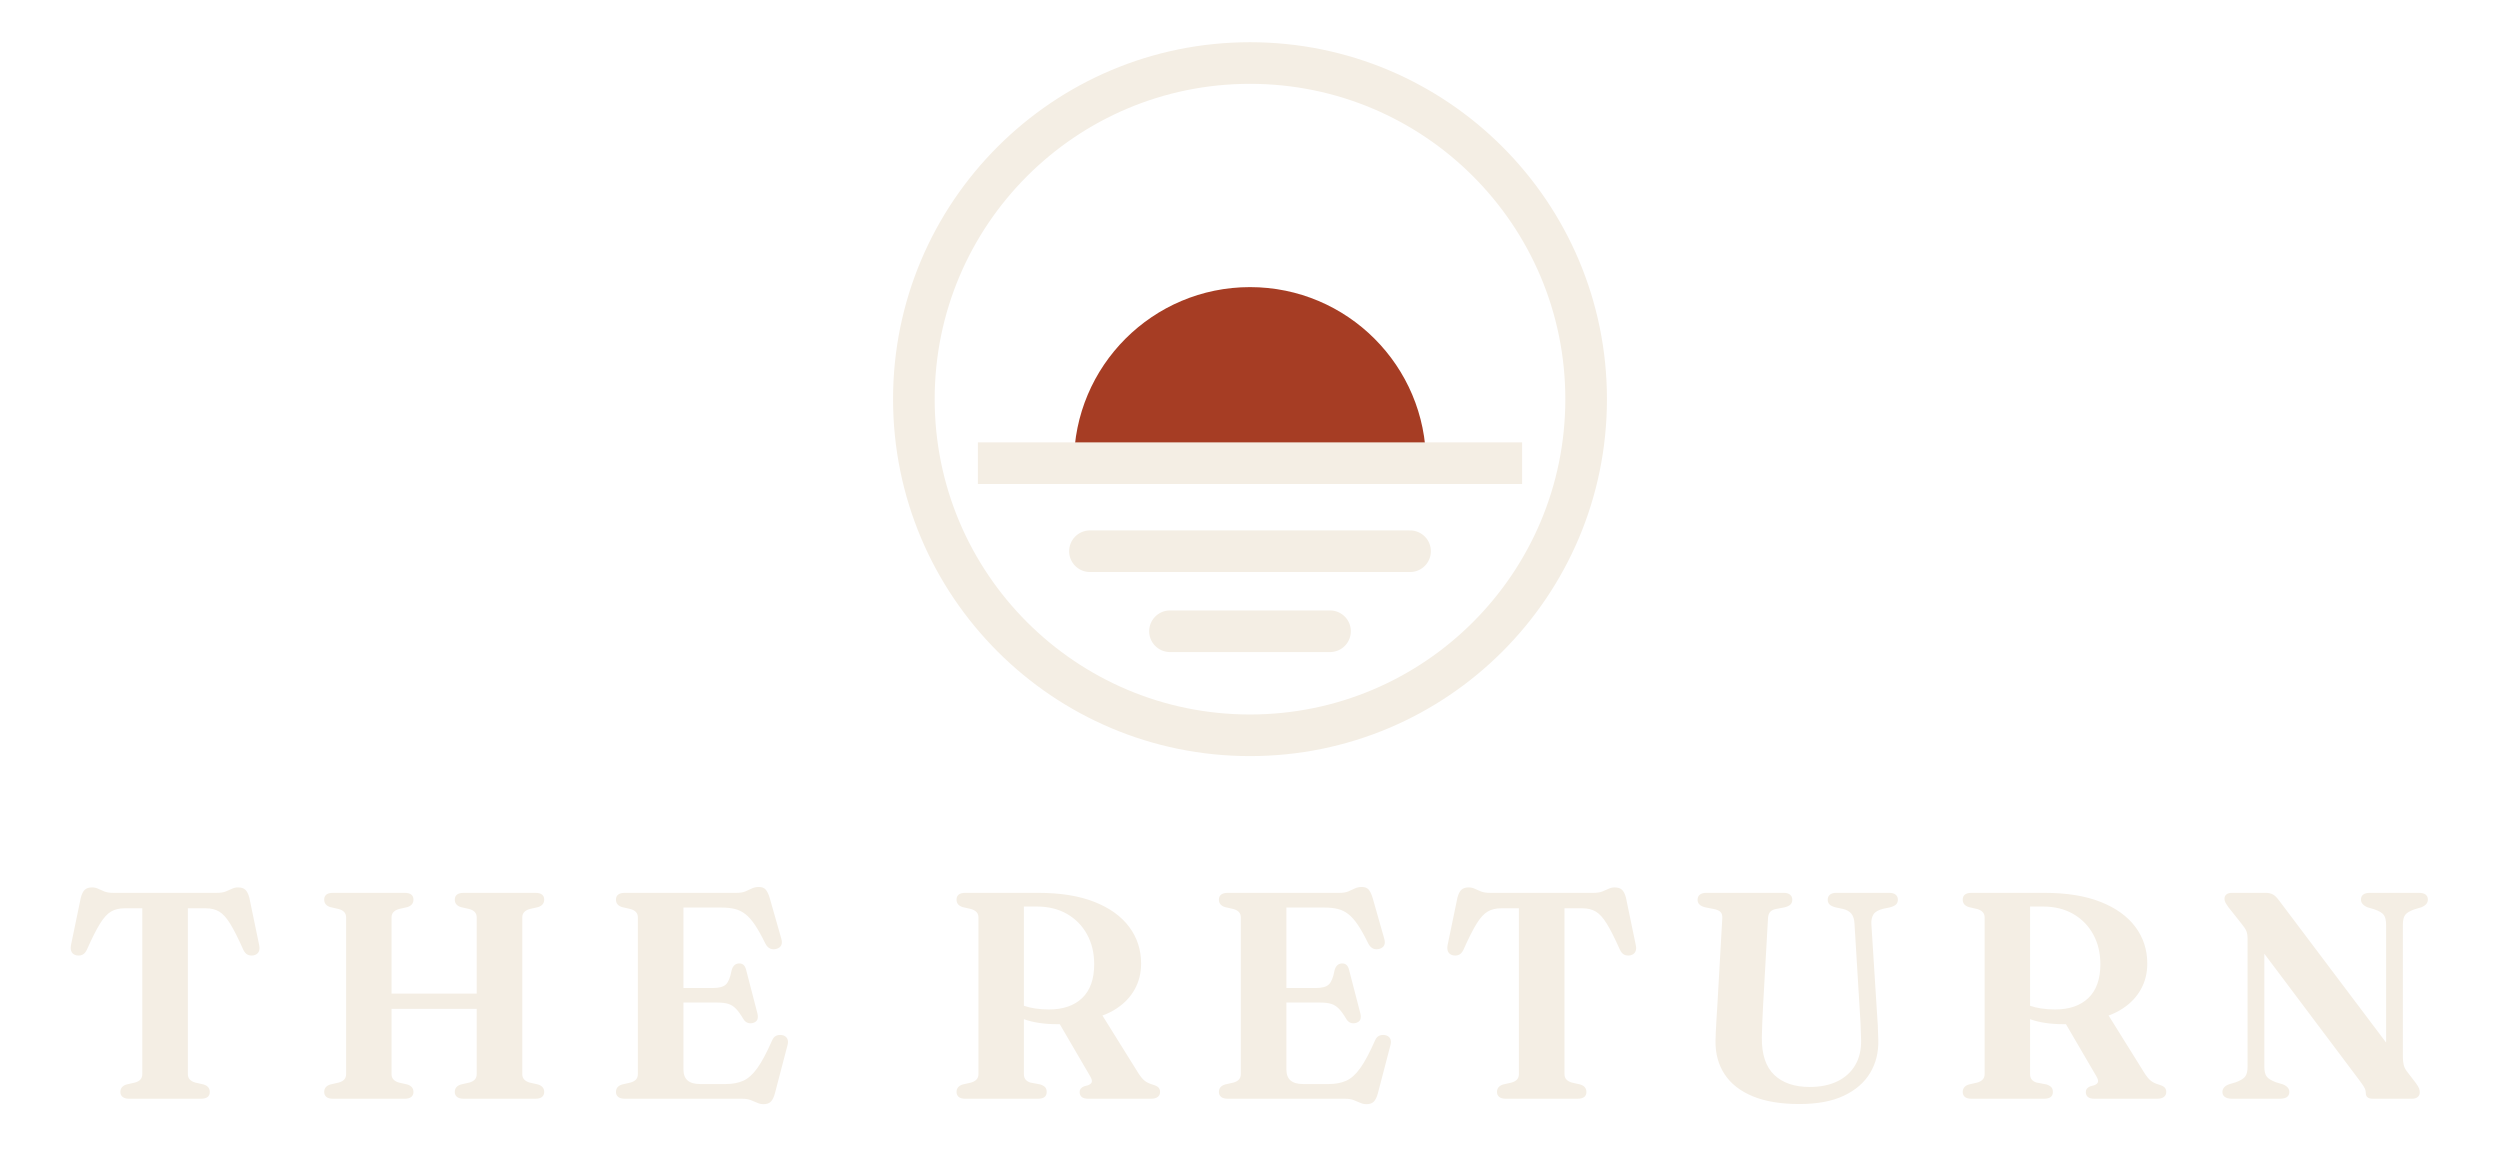
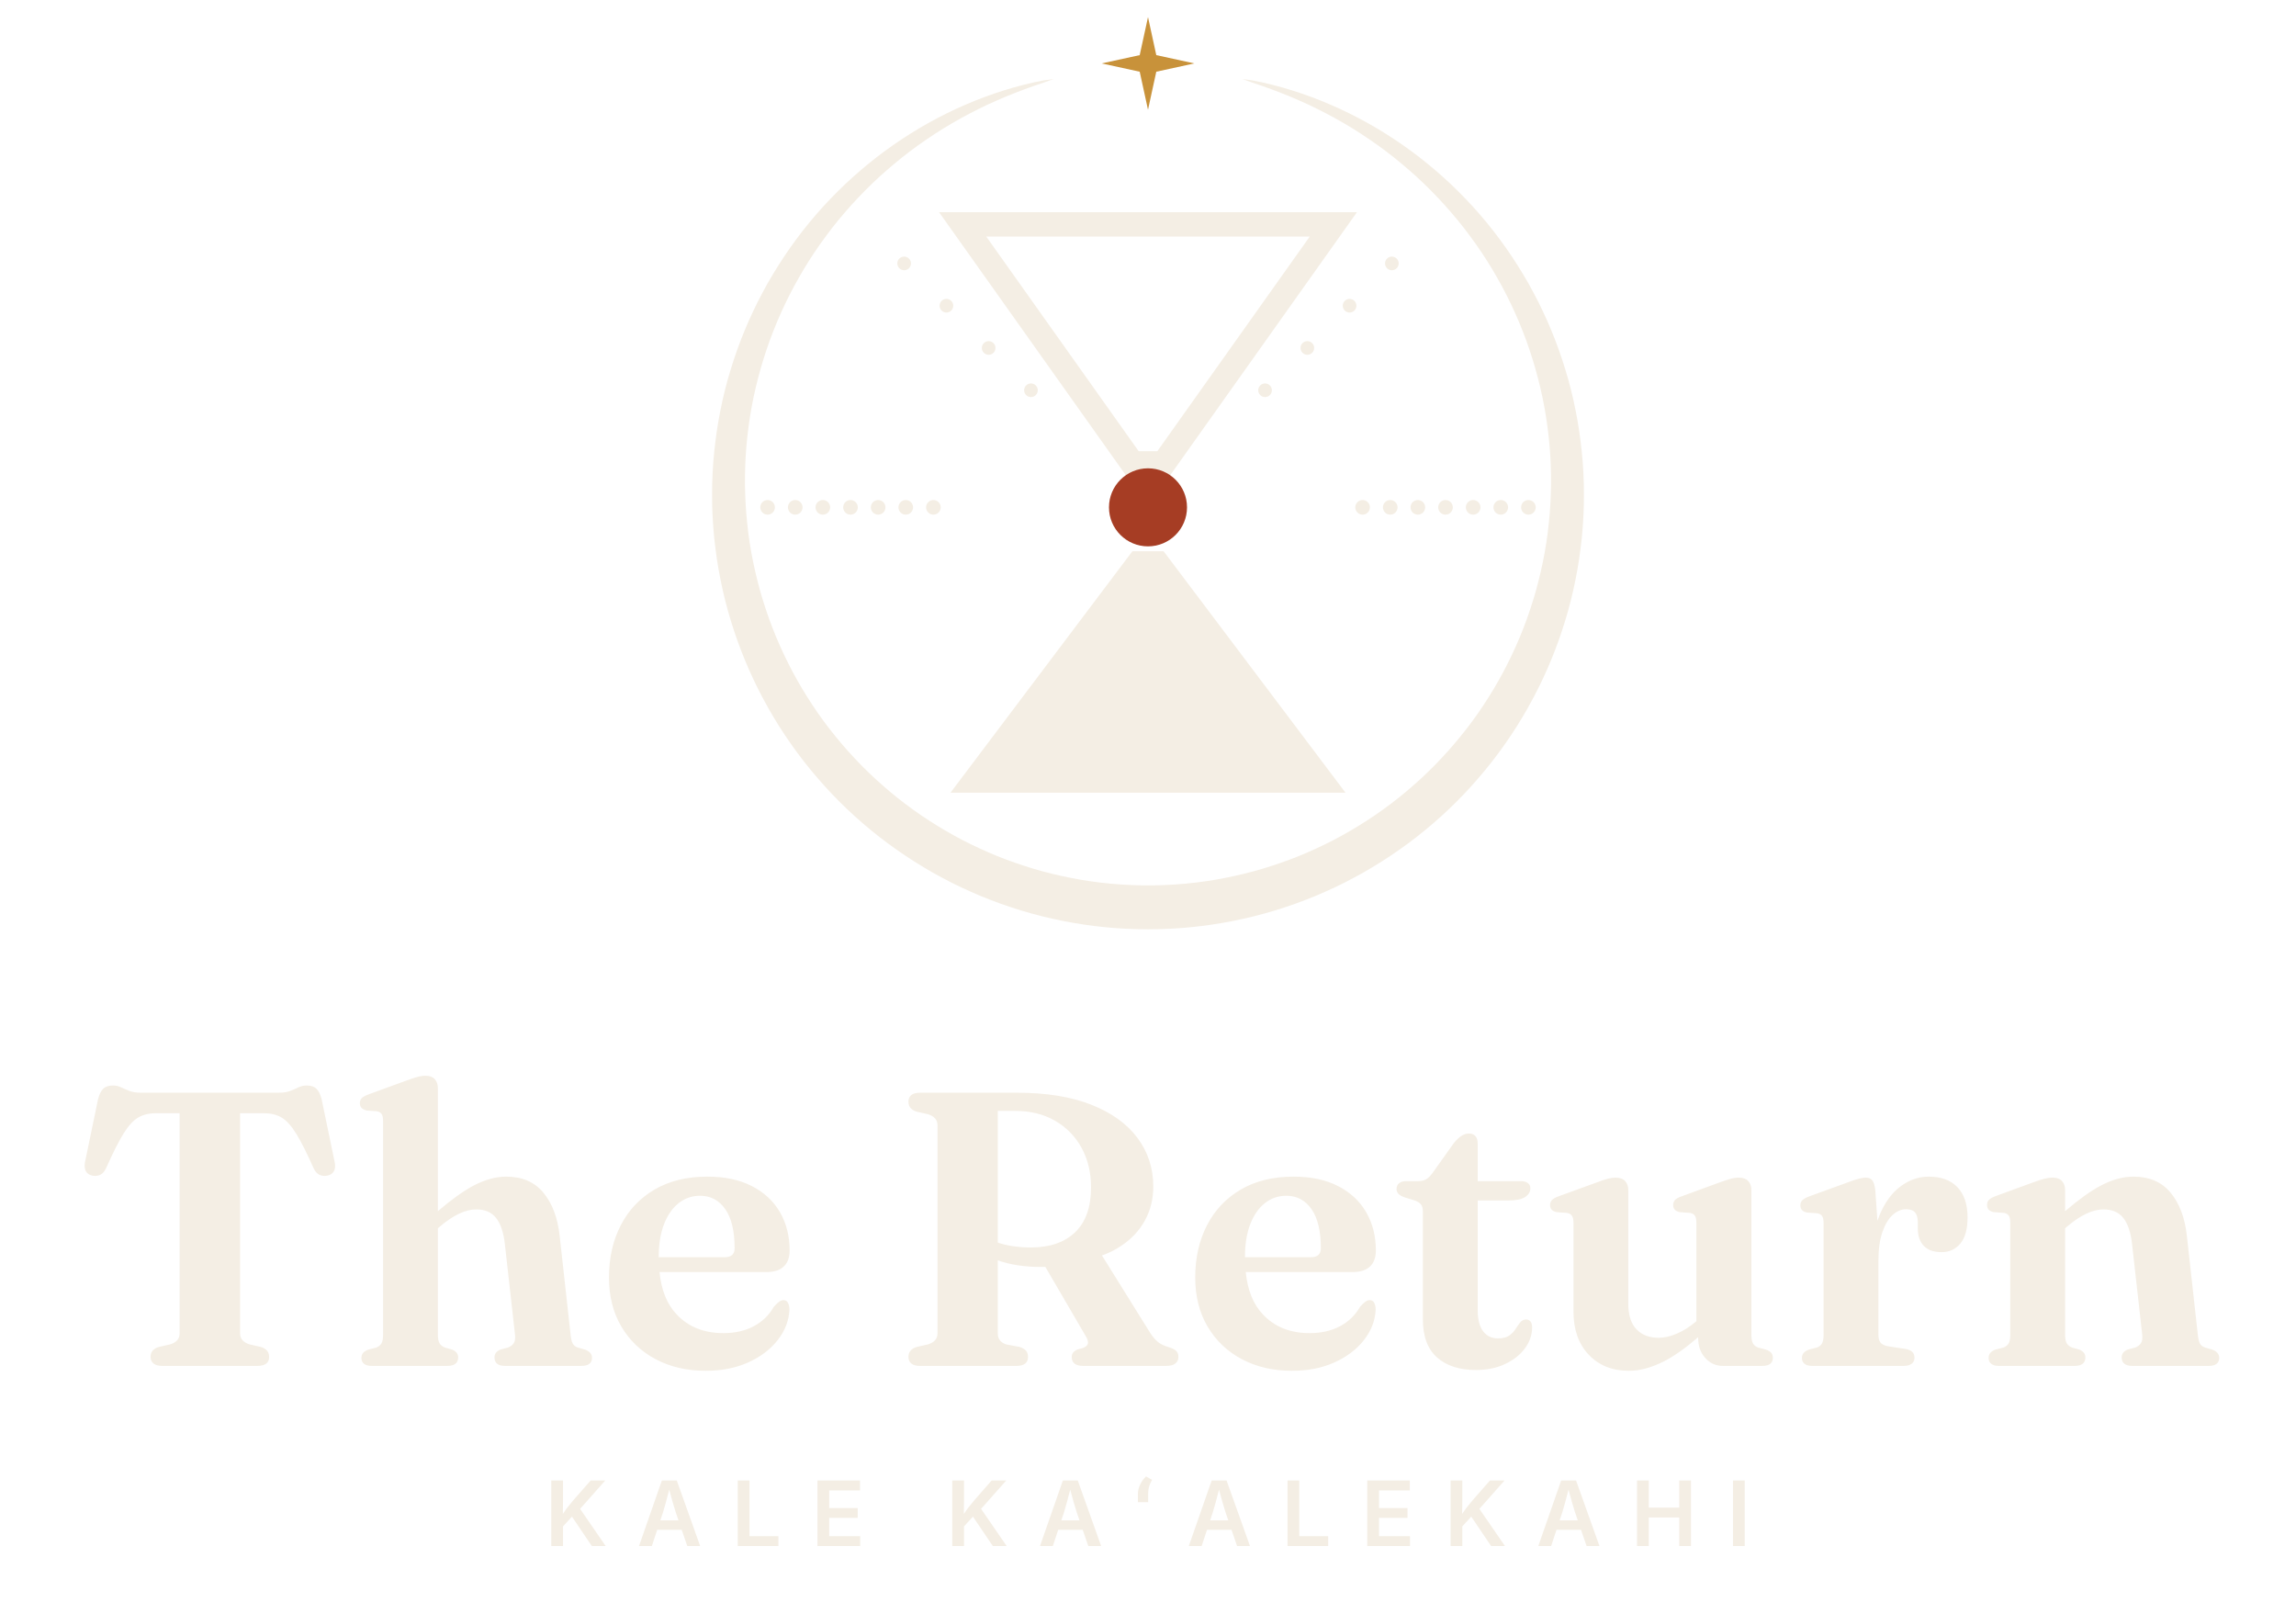
- <svg xmlns="http://www.w3.org/2000/svg" width="476" height="221" viewBox="0 0 476 221">
-   <circle cx="238.0" cy="76" r="64" fill="none" stroke="#F4EEE4" stroke-width="7.924" />
-   <path d="M204.476 88.19 A33.524 33.524 0 0 1 271.524 88.19 Z" fill="#A63D24" />
-   <line x1="186.19" y1="88.19" x2="289.81" y2="88.19" stroke="#F4EEE4" stroke-width="7.924" />
-   <line x1="207.524" y1="104.952" x2="268.476" y2="104.952" stroke="#F4EEE4" stroke-width="7.924" stroke-linecap="round" />
-   <line x1="222.762" y1="120.19" x2="253.238" y2="120.19" stroke="#F4EEE4" stroke-width="7.924" stroke-linecap="round" />
-   <path transform="translate(11.886,209.2)" d="M9.688 -39.2H29.4Q30.436 -39.2 31.108 -39.466Q31.78 -39.732 32.298 -39.984Q32.816 -40.236 33.432 -40.236Q34.356 -40.236 34.832 -39.788Q35.308 -39.34 35.588 -38.276L37.464 -29.232Q37.632 -28.448 37.352 -27.944Q37.072 -27.44 36.4 -27.3Q35.756 -27.188 35.266 -27.426Q34.776 -27.664 34.44 -28.364Q32.984 -31.64 31.934 -33.334Q30.884 -35.028 29.834 -35.644Q28.784 -36.26 27.3 -36.26H23.884V-4.676Q23.884 -4.06 24.248 -3.668Q24.612 -3.276 25.284 -3.08L26.88 -2.716Q28.056 -2.352 28.056 -1.288Q28.056 0.0 26.348 0.0H12.712Q11.872 0.0 11.452 -0.35Q11.032 -0.7 11.032 -1.288Q11.032 -2.352 12.208 -2.716L13.804 -3.08Q14.504 -3.276 14.854 -3.668Q15.204 -4.06 15.204 -4.676V-36.26H11.788Q10.332 -36.26 9.268 -35.644Q8.204 -35.028 7.154 -33.334Q6.104 -31.64 4.648 -28.364Q4.312 -27.664 3.822 -27.426Q3.332 -27.188 2.688 -27.3Q2.016 -27.44 1.75 -27.944Q1.484 -28.448 1.624 -29.232L3.5 -38.276Q3.78 -39.34 4.256 -39.788Q4.732 -40.236 5.656 -40.236Q6.272 -40.236 6.79 -39.984Q7.308 -39.732 7.98 -39.466Q8.652 -39.2 9.688 -39.2Z M62.664 -4.676Q62.664 -4.06 63.028 -3.668Q63.392 -3.276 64.064 -3.08L65.66 -2.716Q66.836 -2.352 66.836 -1.288Q66.836 -0.7 66.43 -0.35Q66.024 0.0 65.156 0.0H51.52Q50.652 0.0 50.246 -0.35Q49.84 -0.7 49.84 -1.288Q49.84 -2.352 51.016 -2.716L52.612 -3.08Q53.312 -3.276 53.662 -3.668Q54.012 -4.06 54.012 -4.676V-34.524Q54.012 -35.14 53.662 -35.532Q53.312 -35.924 52.612 -36.12L51.016 -36.484Q49.84 -36.848 49.84 -37.912Q49.84 -38.528 50.246 -38.864Q50.652 -39.2 51.52 -39.2H65.156Q66.024 -39.2 66.43 -38.864Q66.836 -38.528 66.836 -37.912Q66.836 -36.848 65.66 -36.484L64.064 -36.12Q63.392 -35.924 63.028 -35.532Q62.664 -35.14 62.664 -34.524V-20.02H78.876V-34.524Q78.876 -35.14 78.526 -35.532Q78.176 -35.924 77.476 -36.12L75.88 -36.484Q74.704 -36.848 74.704 -37.912Q74.704 -38.528 75.124 -38.864Q75.544 -39.2 76.412 -39.2H90.048Q90.916 -39.2 91.322 -38.864Q91.728 -38.528 91.728 -37.912Q91.728 -36.848 90.552 -36.484L88.956 -36.12Q88.284 -35.924 87.92 -35.532Q87.556 -35.14 87.556 -34.524V-4.676Q87.556 -4.06 87.92 -3.668Q88.284 -3.276 88.956 -3.08L90.552 -2.716Q91.728 -2.352 91.728 -1.288Q91.728 -0.7 91.322 -0.35Q90.916 0.0 90.048 0.0H76.412Q75.544 0.0 75.124 -0.35Q74.704 -0.7 74.704 -1.288Q74.704 -2.352 75.88 -2.716L77.476 -3.08Q78.176 -3.276 78.526 -3.668Q78.876 -4.06 78.876 -4.676V-17.108H62.664Z M105.392 -37.912Q105.392 -38.528 105.812 -38.864Q106.232 -39.2 107.1 -39.2H128.38Q129.388 -39.2 130.046 -39.48Q130.704 -39.76 131.278 -40.04Q131.852 -40.32 132.608 -40.32Q133.448 -40.32 133.882 -39.844Q134.316 -39.368 134.652 -38.276L136.892 -30.408Q137.088 -29.708 136.864 -29.232Q136.64 -28.756 136.024 -28.56Q135.324 -28.336 134.764 -28.588Q134.204 -28.84 133.84 -29.54Q132.776 -31.724 131.866 -33.082Q130.956 -34.44 130.032 -35.154Q129.108 -35.868 128.03 -36.134Q126.952 -36.4 125.524 -36.4H118.244V-21.084H123.872Q125.608 -21.084 126.322 -21.756Q127.036 -22.428 127.4 -24.388Q127.568 -25.06 127.918 -25.396Q128.268 -25.732 128.8 -25.76Q129.864 -25.816 130.172 -24.556L132.328 -16.24Q132.496 -15.512 132.314 -15.078Q132.132 -14.644 131.544 -14.448Q130.984 -14.28 130.494 -14.448Q130.004 -14.616 129.668 -15.148Q128.912 -16.436 128.254 -17.122Q127.596 -17.808 126.784 -18.06Q125.972 -18.312 124.712 -18.312H118.244V-5.572Q118.244 -4.172 119.028 -3.486Q119.812 -2.8 121.408 -2.8H126.336Q128.24 -2.8 129.64 -3.43Q131.04 -4.06 132.314 -5.838Q133.588 -7.616 135.128 -11.116Q135.408 -11.76 135.884 -11.984Q136.36 -12.208 136.976 -12.124Q137.676 -12.012 137.97 -11.508Q138.264 -11.004 138.068 -10.248L135.66 -1.036Q135.38 0.028 134.904 0.532Q134.428 1.036 133.504 1.036Q132.86 1.036 132.286 0.77Q131.712 0.504 131.04 0.252Q130.368 0.0 129.388 0.0H107.1Q106.232 0.0 105.812 -0.35Q105.392 -0.7 105.392 -1.288Q105.392 -2.352 106.568 -2.716L108.164 -3.08Q108.864 -3.276 109.214 -3.668Q109.564 -4.06 109.564 -4.676V-34.524Q109.564 -35.14 109.214 -35.532Q108.864 -35.924 108.164 -36.12L106.568 -36.484Q105.392 -36.848 105.392 -37.912Z  M205.38 -25.732Q205.38 -23.044 204.176 -20.86Q202.972 -18.676 200.76 -17.22Q199.528 -16.38 198.016 -15.848L204.96 -4.704Q205.492 -3.892 206.038 -3.444Q206.584 -2.996 207.508 -2.716Q208.376 -2.464 208.684 -2.142Q208.992 -1.82 208.992 -1.288Q208.992 -0.7 208.558 -0.35Q208.124 0.0 207.256 0.0H195.328Q193.676 0.0 193.676 -1.288Q193.676 -1.652 193.872 -1.904Q194.068 -2.156 194.488 -2.352L195.3 -2.576Q195.916 -2.828 196 -3.22Q196.084 -3.612 195.664 -4.312L189.896 -14.196Q189.588 -14.196 189.28 -14.196Q187.544 -14.196 185.962 -14.434Q184.38 -14.672 183.064 -15.148V-4.676Q183.064 -4.06 183.372 -3.668Q183.68 -3.276 184.296 -3.08L186.228 -2.716Q186.9 -2.464 187.152 -2.142Q187.404 -1.82 187.404 -1.288Q187.404 0.0 185.724 0.0H171.92Q171.052 0.0 170.646 -0.35Q170.24 -0.7 170.24 -1.288Q170.24 -2.352 171.416 -2.716L173.012 -3.08Q173.684 -3.276 174.048 -3.668Q174.412 -4.06 174.412 -4.676V-34.524Q174.412 -35.14 174.048 -35.532Q173.684 -35.924 173.012 -36.12L171.416 -36.484Q170.24 -36.848 170.24 -37.912Q170.24 -38.528 170.646 -38.864Q171.052 -39.2 171.92 -39.2H185.836Q192.136 -39.2 196.49 -37.478Q200.844 -35.756 203.112 -32.718Q205.38 -29.68 205.38 -25.732ZM183.064 -17.696Q184.044 -17.36 185.164 -17.192Q186.424 -16.996 187.824 -16.996Q191.884 -16.996 194.166 -19.18Q196.448 -21.364 196.448 -25.62Q196.448 -28.812 195.09 -31.29Q193.732 -33.768 191.282 -35.182Q188.832 -36.596 185.528 -36.596H183.064Z M220.192 -37.912Q220.192 -38.528 220.612 -38.864Q221.032 -39.2 221.9 -39.2H243.18Q244.188 -39.2 244.846 -39.48Q245.504 -39.76 246.078 -40.04Q246.652 -40.32 247.408 -40.32Q248.248 -40.32 248.682 -39.844Q249.116 -39.368 249.452 -38.276L251.692 -30.408Q251.888 -29.708 251.664 -29.232Q251.44 -28.756 250.824 -28.56Q250.124 -28.336 249.564 -28.588Q249.004 -28.84 248.64 -29.54Q247.576 -31.724 246.666 -33.082Q245.756 -34.44 244.832 -35.154Q243.908 -35.868 242.83 -36.134Q241.752 -36.4 240.324 -36.4H233.044V-21.084H238.672Q240.408 -21.084 241.122 -21.756Q241.836 -22.428 242.2 -24.388Q242.368 -25.06 242.718 -25.396Q243.068 -25.732 243.6 -25.76Q244.664 -25.816 244.972 -24.556L247.128 -16.24Q247.296 -15.512 247.114 -15.078Q246.932 -14.644 246.344 -14.448Q245.784 -14.28 245.294 -14.448Q244.804 -14.616 244.468 -15.148Q243.712 -16.436 243.054 -17.122Q242.396 -17.808 241.584 -18.06Q240.772 -18.312 239.512 -18.312H233.044V-5.572Q233.044 -4.172 233.828 -3.486Q234.612 -2.8 236.208 -2.8H241.136Q243.04 -2.8 244.44 -3.43Q245.84 -4.06 247.114 -5.838Q248.388 -7.616 249.928 -11.116Q250.208 -11.76 250.684 -11.984Q251.16 -12.208 251.776 -12.124Q252.476 -12.012 252.77 -11.508Q253.064 -11.004 252.868 -10.248L250.46 -1.036Q250.18 0.028 249.704 0.532Q249.228 1.036 248.304 1.036Q247.66 1.036 247.086 0.77Q246.512 0.504 245.84 0.252Q245.168 0.0 244.188 0.0H221.9Q221.032 0.0 220.612 -0.35Q220.192 -0.7 220.192 -1.288Q220.192 -2.352 221.368 -2.716L222.964 -3.08Q223.664 -3.276 224.014 -3.668Q224.364 -4.06 224.364 -4.676V-34.524Q224.364 -35.14 224.014 -35.532Q223.664 -35.924 222.964 -36.12L221.368 -36.484Q220.192 -36.848 220.192 -37.912Z M271.796 -39.2H291.508Q292.544 -39.2 293.216 -39.466Q293.888 -39.732 294.406 -39.984Q294.924 -40.236 295.54 -40.236Q296.464 -40.236 296.94 -39.788Q297.416 -39.34 297.696 -38.276L299.572 -29.232Q299.74 -28.448 299.46 -27.944Q299.18 -27.44 298.508 -27.3Q297.864 -27.188 297.374 -27.426Q296.884 -27.664 296.548 -28.364Q295.092 -31.64 294.042 -33.334Q292.992 -35.028 291.942 -35.644Q290.892 -36.26 289.408 -36.26H285.992V-4.676Q285.992 -4.06 286.356 -3.668Q286.72 -3.276 287.392 -3.08L288.988 -2.716Q290.164 -2.352 290.164 -1.288Q290.164 0.0 288.456 0.0H274.82Q273.98 0.0 273.56 -0.35Q273.14 -0.7 273.14 -1.288Q273.14 -2.352 274.316 -2.716L275.912 -3.08Q276.612 -3.276 276.962 -3.668Q277.312 -4.06 277.312 -4.676V-36.26H273.896Q272.44 -36.26 271.376 -35.644Q270.312 -35.028 269.262 -33.334Q268.212 -31.64 266.756 -28.364Q266.42 -27.664 265.93 -27.426Q265.44 -27.188 264.796 -27.3Q264.124 -27.44 263.858 -27.944Q263.592 -28.448 263.732 -29.232L265.608 -38.276Q265.888 -39.34 266.364 -39.788Q266.84 -40.236 267.764 -40.236Q268.38 -40.236 268.898 -39.984Q269.416 -39.732 270.088 -39.466Q270.76 -39.2 271.796 -39.2Z M342.216 -16.772 341.208 -33.348Q341.152 -34.552 340.62 -35.224Q340.088 -35.896 338.968 -36.148L337.652 -36.428Q336.784 -36.652 336.448 -37.002Q336.112 -37.352 336.112 -37.912Q336.112 -38.5 336.532 -38.85Q336.952 -39.2 337.736 -39.2H347.844Q348.628 -39.2 349.048 -38.85Q349.468 -38.5 349.468 -37.912Q349.468 -37.324 349.118 -36.988Q348.768 -36.652 347.928 -36.428L346.696 -36.176Q345.296 -35.84 344.82 -35.098Q344.344 -34.356 344.428 -33.152L345.464 -16.8Q345.576 -15.372 345.646 -14.0Q345.716 -12.628 345.744 -11.144Q345.828 -7.644 344.176 -4.9Q342.524 -2.156 339.178 -0.574Q335.832 1.008 330.708 1.008Q325.388 1.008 321.818 -0.476Q318.248 -1.96 316.47 -4.676Q314.692 -7.392 314.748 -11.06Q314.748 -11.732 314.804 -12.74Q314.86 -13.748 314.93 -15.078Q315 -16.408 315.112 -18.004L316.036 -34.356Q316.092 -35.168 315.686 -35.574Q315.28 -35.98 314.3 -36.148L312.872 -36.428Q311.332 -36.764 311.332 -37.884Q311.332 -38.5 311.752 -38.85Q312.172 -39.2 312.984 -39.2H327.74Q328.524 -39.2 328.944 -38.85Q329.364 -38.5 329.364 -37.884Q329.364 -37.324 329.014 -36.974Q328.664 -36.624 327.824 -36.428L326.368 -36.148Q325.556 -36.008 325.178 -35.602Q324.8 -35.196 324.744 -34.412L323.82 -18.032Q323.708 -16.1 323.652 -14.504Q323.596 -12.908 323.568 -11.676Q323.512 -6.832 325.934 -4.536Q328.356 -2.24 332.668 -2.24Q335.748 -2.24 337.96 -3.318Q340.172 -4.396 341.348 -6.398Q342.524 -8.4 342.468 -11.172Q342.412 -13.104 342.356 -14.392Q342.3 -15.68 342.216 -16.772Z M396.956 -25.732Q396.956 -23.044 395.752 -20.86Q394.548 -18.676 392.336 -17.22Q391.104 -16.38 389.592 -15.848L396.536 -4.704Q397.068 -3.892 397.614 -3.444Q398.16 -2.996 399.084 -2.716Q399.952 -2.464 400.26 -2.142Q400.568 -1.82 400.568 -1.288Q400.568 -0.7 400.134 -0.35Q399.7 0.0 398.832 0.0H386.904Q385.252 0.0 385.252 -1.288Q385.252 -1.652 385.448 -1.904Q385.644 -2.156 386.064 -2.352L386.876 -2.576Q387.492 -2.828 387.576 -3.22Q387.66 -3.612 387.24 -4.312L381.472 -14.196Q381.164 -14.196 380.856 -14.196Q379.12 -14.196 377.538 -14.434Q375.956 -14.672 374.64 -15.148V-4.676Q374.64 -4.06 374.948 -3.668Q375.256 -3.276 375.872 -3.08L377.804 -2.716Q378.476 -2.464 378.728 -2.142Q378.98 -1.82 378.98 -1.288Q378.98 0.0 377.3 0.0H363.496Q362.628 0.0 362.222 -0.35Q361.816 -0.7 361.816 -1.288Q361.816 -2.352 362.992 -2.716L364.588 -3.08Q365.26 -3.276 365.624 -3.668Q365.988 -4.06 365.988 -4.676V-34.524Q365.988 -35.14 365.624 -35.532Q365.26 -35.924 364.588 -36.12L362.992 -36.484Q361.816 -36.848 361.816 -37.912Q361.816 -38.528 362.222 -38.864Q362.628 -39.2 363.496 -39.2H377.412Q383.712 -39.2 388.066 -37.478Q392.42 -35.756 394.688 -32.718Q396.956 -29.68 396.956 -25.732ZM374.64 -17.696Q375.62 -17.36 376.74 -17.192Q378 -16.996 379.4 -16.996Q383.46 -16.996 385.742 -19.18Q388.024 -21.364 388.024 -25.62Q388.024 -28.812 386.666 -31.29Q385.308 -33.768 382.858 -35.182Q380.408 -36.596 377.104 -36.596H374.64Z M424.004 -1.288Q424.004 -0.7 423.598 -0.364Q423.192 -0.028 422.296 0.0H413Q412.132 -0.028 411.698 -0.364Q411.264 -0.7 411.264 -1.288Q411.264 -2.268 412.496 -2.744L413.812 -3.136Q415.1 -3.612 415.576 -4.2Q416.052 -4.788 416.052 -6.104V-30.464Q416.052 -31.36 415.828 -31.92Q415.604 -32.48 414.792 -33.46L412.44 -36.428Q411.992 -37.044 411.824 -37.38Q411.656 -37.716 411.656 -38.052Q411.656 -38.612 412.034 -38.906Q412.412 -39.2 413.056 -39.2H419.468Q420.308 -39.2 420.854 -38.906Q421.4 -38.612 421.988 -37.828L442.428 -10.696V-33.096Q442.428 -34.384 441.994 -34.986Q441.56 -35.588 440.188 -36.064L438.872 -36.456Q437.64 -36.988 437.64 -37.912Q437.64 -38.528 438.06 -38.864Q438.48 -39.2 439.348 -39.2H448.644Q449.54 -39.2 449.96 -38.864Q450.38 -38.528 450.38 -37.912Q450.38 -36.96 449.148 -36.456L447.832 -36.064Q446.544 -35.616 446.082 -35.028Q445.62 -34.44 445.62 -33.096V-8.008Q445.62 -7.112 445.774 -6.468Q445.928 -5.824 446.348 -5.264L448.084 -2.996Q448.588 -2.296 448.714 -1.946Q448.84 -1.596 448.84 -1.232Q448.84 -0.672 448.448 -0.336Q448.056 0.0 447.356 0.0H439.908Q438.564 0.0 438.564 -1.064Q438.564 -1.512 438.396 -1.918Q438.228 -2.324 437.416 -3.416L419.244 -27.608V-6.104Q419.244 -4.844 419.678 -4.242Q420.112 -3.64 421.456 -3.136L422.772 -2.744Q424.004 -2.24 424.004 -1.288Z" fill="#F4EEE4" />
+ <svg xmlns="http://www.w3.org/2000/svg" width="612" height="430" viewBox="0 0 612 430">
+   <g transform="translate(176.0,0) scale(1.3)">
+     <circle cx="22.00" cy="104.00" r="1.5" fill="#F4EEE4" />
+     <circle cx="27.67" cy="104.00" r="1.5" fill="#F4EEE4" />
+     <circle cx="33.33" cy="104.00" r="1.5" fill="#F4EEE4" />
+     <circle cx="39.00" cy="104.00" r="1.5" fill="#F4EEE4" />
+     <circle cx="44.67" cy="104.00" r="1.5" fill="#F4EEE4" />
+     <circle cx="50.33" cy="104.00" r="1.5" fill="#F4EEE4" />
+     <circle cx="56.00" cy="104.00" r="1.5" fill="#F4EEE4" />
+     <circle cx="144.00" cy="104.00" r="1.5" fill="#F4EEE4" />
+     <circle cx="149.67" cy="104.00" r="1.5" fill="#F4EEE4" />
+     <circle cx="155.33" cy="104.00" r="1.5" fill="#F4EEE4" />
+     <circle cx="161.00" cy="104.00" r="1.5" fill="#F4EEE4" />
+     <circle cx="166.67" cy="104.00" r="1.5" fill="#F4EEE4" />
+     <circle cx="172.33" cy="104.00" r="1.5" fill="#F4EEE4" />
+     <circle cx="178.00" cy="104.00" r="1.5" fill="#F4EEE4" />
+     <circle cx="50.00" cy="54.00" r="1.4" fill="#F4EEE4" />
+     <circle cx="58.67" cy="62.67" r="1.4" fill="#F4EEE4" />
+     <circle cx="67.33" cy="71.33" r="1.4" fill="#F4EEE4" />
+     <circle cx="76.00" cy="80.00" r="1.4" fill="#F4EEE4" />
+     <circle cx="150.00" cy="54.00" r="1.4" fill="#F4EEE4" />
+     <circle cx="141.33" cy="62.67" r="1.4" fill="#F4EEE4" />
+     <circle cx="132.67" cy="71.33" r="1.4" fill="#F4EEE4" />
+     <circle cx="124.00" cy="80.00" r="1.4" fill="#F4EEE4" />
+     <path d="M119.35,16.20 L121.43,16.49 L123.49,16.90 L125.53,17.39 L127.56,17.94 L129.58,18.54 L131.59,19.20 L133.57,19.91 L135.54,20.67 L137.49,21.49 L139.42,22.35 L141.33,23.27 L143.22,24.23 L145.08,25.24 L146.92,26.30 L148.73,27.41 L150.52,28.56 L152.28,29.76 L154.01,31.00 L155.71,32.28 L157.37,33.61 L159.01,34.98 L160.61,36.39 L162.18,37.84 L163.71,39.33 L165.21,40.86 L166.67,42.42 L168.09,44.02 L169.47,45.66 L170.81,47.33 L172.11,49.04 L173.37,50.78 L174.58,52.55 L175.75,54.35 L176.88,56.18 L177.97,58.03 L179.00,59.92 L180.00,61.83 L180.94,63.77 L181.84,65.72 L182.69,67.71 L183.49,69.71 L184.24,71.73 L184.94,73.77 L185.59,75.83 L186.20,77.91 L186.75,80.00 L187.25,82.10 L187.69,84.22 L188.09,86.35 L188.43,88.49 L188.72,90.64 L188.96,92.79 L189.15,94.95 L189.28,97.12 L189.36,99.29 L189.38,101.46 L189.36,103.63 L189.28,105.80 L189.14,107.97 L188.96,110.14 L188.71,112.30 L188.42,114.45 L188.07,116.60 L187.67,118.74 L187.22,120.87 L186.72,122.99 L186.16,125.10 L185.55,127.19 L184.89,129.27 L184.18,131.34 L183.42,133.38 L182.61,135.41 L181.75,137.41 L180.84,139.40 L179.88,141.36 L178.87,143.30 L177.82,145.22 L176.72,147.10 L175.57,148.97 L174.38,150.80 L173.14,152.60 L171.86,154.38 L170.53,156.12 L169.16,157.83 L167.75,159.50 L166.30,161.14 L164.81,162.75 L163.28,164.32 L161.71,165.85 L160.10,167.34 L158.46,168.79 L156.78,170.20 L155.07,171.57 L153.32,172.90 L151.54,174.18 L149.73,175.42 L147.89,176.62 L146.02,177.77 L144.13,178.88 L142.20,179.93 L140.26,180.95 L138.28,181.91 L136.28,182.82 L134.27,183.69 L132.23,184.50 L130.17,185.27 L128.09,185.98 L125.99,186.65 L123.88,187.26 L121.76,187.82 L119.62,188.32 L117.47,188.78 L115.31,189.18 L113.14,189.53 L110.96,189.83 L108.78,190.07 L106.59,190.26 L104.39,190.39 L102.20,190.47 L100.00,190.50 L97.80,190.47 L95.61,190.39 L93.41,190.26 L91.22,190.07 L89.04,189.83 L86.86,189.53 L84.69,189.18 L82.53,188.78 L80.38,188.32 L78.24,187.82 L76.12,187.26 L74.01,186.65 L71.91,185.98 L69.83,185.27 L67.77,184.50 L65.73,183.69 L63.72,182.82 L61.72,181.91 L59.74,180.95 L57.80,179.93 L55.87,178.88 L53.98,177.77 L52.11,176.62 L50.27,175.42 L48.46,174.18 L46.68,172.90 L44.93,171.57 L43.22,170.20 L41.54,168.79 L39.90,167.34 L38.29,165.85 L36.72,164.32 L35.19,162.75 L33.70,161.14 L32.25,159.50 L30.84,157.83 L29.47,156.12 L28.14,154.38 L26.86,152.60 L25.62,150.80 L24.43,148.97 L23.28,147.10 L22.18,145.22 L21.13,143.30 L20.12,141.36 L19.16,139.40 L18.25,137.41 L17.39,135.41 L16.58,133.38 L15.82,131.34 L15.11,129.27 L14.45,127.19 L13.84,125.10 L13.28,122.99 L12.78,120.87 L12.33,118.74 L11.93,116.60 L11.58,114.45 L11.29,112.30 L11.04,110.14 L10.86,107.97 L10.72,105.80 L10.64,103.63 L10.62,101.46 L10.64,99.29 L10.72,97.12 L10.85,94.95 L11.04,92.79 L11.28,90.64 L11.57,88.49 L11.91,86.35 L12.31,84.22 L12.75,82.10 L13.25,80.00 L13.80,77.91 L14.41,75.83 L15.06,73.77 L15.76,71.73 L16.51,69.71 L17.31,67.71 L18.16,65.72 L19.06,63.77 L20.00,61.83 L21.00,59.92 L22.03,58.03 L23.12,56.18 L24.25,54.35 L25.42,52.55 L26.63,50.78 L27.89,49.04 L29.19,47.33 L30.53,45.66 L31.91,44.02 L33.33,42.42 L34.79,40.86 L36.29,39.33 L37.82,37.84 L39.39,36.39 L40.99,34.98 L42.63,33.61 L44.29,32.28 L45.99,31.00 L47.72,29.76 L49.48,28.56 L51.27,27.41 L53.08,26.30 L54.92,25.24 L56.78,24.23 L58.67,23.27 L60.58,22.35 L62.51,21.49 L64.46,20.67 L66.43,19.91 L68.41,19.20 L70.42,18.54 L72.44,17.94 L74.47,17.39 L76.51,16.90 L78.57,16.49 L80.65,16.20 L80.65,16.20 L78.68,16.91 L76.70,17.58 L74.74,18.28 L72.80,19.02 L70.87,19.79 L68.97,20.61 L67.08,21.46 L65.22,22.36 L63.38,23.30 L61.56,24.28 L59.77,25.30 L58.00,26.36 L56.26,27.47 L54.55,28.61 L52.86,29.79 L51.21,31.01 L49.59,32.26 L48.00,33.56 L46.44,34.89 L44.91,36.25 L43.42,37.65 L41.96,39.09 L40.54,40.56 L39.15,42.06 L37.81,43.59 L36.49,45.15 L35.22,46.74 L33.99,48.37 L32.80,50.01 L31.64,51.69 L30.53,53.39 L29.46,55.12 L28.44,56.87 L27.45,58.65 L26.51,60.44 L25.61,62.26 L24.76,64.10 L23.95,65.96 L23.19,67.83 L22.47,69.72 L21.80,71.63 L21.18,73.55 L20.60,75.48 L20.07,77.43 L19.58,79.39 L19.14,81.36 L18.75,83.33 L18.41,85.32 L18.12,87.31 L17.87,89.31 L17.67,91.31 L17.52,93.32 L17.42,95.32 L17.37,97.33 L17.36,99.34 L17.41,101.35 L17.50,103.35 L17.64,105.35 L17.83,107.35 L18.06,109.34 L18.34,111.32 L18.67,113.29 L19.05,115.26 L19.48,117.21 L19.95,119.16 L20.46,121.09 L21.03,123.01 L21.64,124.91 L22.29,126.80 L22.99,128.67 L23.73,130.52 L24.52,132.35 L25.35,134.16 L26.23,135.96 L27.14,137.73 L28.10,139.47 L29.10,141.20 L30.14,142.89 L31.22,144.56 L32.34,146.21 L33.50,147.83 L34.70,149.42 L35.94,150.97 L37.21,152.50 L38.52,154.00 L39.86,155.46 L41.24,156.90 L42.65,158.29 L44.09,159.66 L45.57,160.98 L47.08,162.28 L48.61,163.53 L50.18,164.75 L51.78,165.93 L53.40,167.07 L55.05,168.17 L56.73,169.23 L58.43,170.25 L60.15,171.23 L61.90,172.17 L63.67,173.06 L65.46,173.91 L67.26,174.72 L69.09,175.49 L70.94,176.21 L72.80,176.88 L74.68,177.51 L76.57,178.10 L78.47,178.64 L80.39,179.13 L82.32,179.58 L84.26,179.98 L86.21,180.34 L88.16,180.65 L90.13,180.91 L92.09,181.12 L94.07,181.29 L96.04,181.40 L98.02,181.48 L100.00,181.50 L101.98,181.48 L103.96,181.40 L105.93,181.29 L107.91,181.12 L109.87,180.91 L111.84,180.65 L113.79,180.34 L115.74,179.98 L117.68,179.58 L119.61,179.13 L121.53,178.64 L123.43,178.10 L125.32,177.51 L127.20,176.88 L129.06,176.21 L130.91,175.49 L132.74,174.72 L134.54,173.91 L136.33,173.06 L138.10,172.17 L139.85,171.23 L141.57,170.25 L143.27,169.23 L144.95,168.17 L146.60,167.07 L148.22,165.93 L149.82,164.75 L151.39,163.53 L152.92,162.28 L154.43,160.98 L155.91,159.66 L157.35,158.29 L158.76,156.90 L160.14,155.46 L161.48,154.00 L162.79,152.50 L164.06,150.97 L165.30,149.42 L166.50,147.83 L167.66,146.21 L168.78,144.56 L169.86,142.89 L170.90,141.20 L171.90,139.47 L172.86,137.73 L173.77,135.96 L174.65,134.16 L175.48,132.35 L176.27,130.52 L177.01,128.67 L177.71,126.80 L178.36,124.91 L178.97,123.01 L179.54,121.09 L180.05,119.16 L180.52,117.21 L180.95,115.26 L181.33,113.29 L181.66,111.32 L181.94,109.34 L182.17,107.35 L182.36,105.35 L182.50,103.35 L182.59,101.35 L182.64,99.34 L182.63,97.33 L182.58,95.32 L182.48,93.32 L182.33,91.31 L182.13,89.31 L181.88,87.31 L181.59,85.32 L181.25,83.33 L180.86,81.36 L180.42,79.39 L179.93,77.43 L179.40,75.48 L178.82,73.55 L178.20,71.63 L177.53,69.72 L176.81,67.83 L176.05,65.96 L175.24,64.10 L174.39,62.26 L173.49,60.44 L172.55,58.65 L171.56,56.87 L170.54,55.12 L169.47,53.39 L168.36,51.69 L167.20,50.01 L166.01,48.37 L164.78,46.74 L163.51,45.15 L162.19,43.59 L160.85,42.06 L159.46,40.56 L158.04,39.09 L156.58,37.65 L155.09,36.25 L153.56,34.89 L152.00,33.56 L150.41,32.26 L148.79,31.01 L147.14,29.79 L145.45,28.61 L143.74,27.47 L142.00,26.36 L140.23,25.30 L138.44,24.28 L136.62,23.30 L134.78,22.36 L132.92,21.46 L131.03,20.61 L129.13,19.79 L127.20,19.02 L125.26,18.28 L123.30,17.58 L121.32,16.91 L119.35,16.20 Z" fill="#F4EEE4" />
+     <path d="M100.00,3.50 L101.70,11.30 L109.50,13.00 L101.70,14.70 L100.00,22.50 L98.30,14.70 L90.50,13.00 L98.30,11.30 Z" fill="#C8923A" />
+     <path d="M62,46 L138,46 L103.2,95 L96.8,95 Z" fill="none" stroke="#F4EEE4" stroke-width="5" stroke-linejoin="miter" stroke-miterlimit="10" />
+     <path d="M96.8,113 L103.2,113 L140.5,162.5 L59.5,162.5 Z" fill="#F4EEE4" />
+     <circle cx="100" cy="104" r="8" fill="#A63D24" />
+   </g>
+   <path d="M37.628 291.2H74.236Q76.16 291.2 77.408 290.706Q78.656 290.212 79.618 289.744Q80.58 289.276 81.724 289.276Q83.44 289.276 84.324 290.108Q85.208 290.94 85.728 292.916L89.212 309.712Q89.524 311.168 89.004 312.104Q88.484 313.04 87.236 313.3Q86.04 313.508 85.13 313.066Q84.22 312.624 83.596 311.324Q80.892 305.24 78.942 302.094Q76.992 298.948 75.042 297.804Q73.092 296.66 70.336 296.66H63.992V355.316Q63.992 356.46 64.668 357.188Q65.344 357.916 66.592 358.28L69.556 358.956Q71.74 359.632 71.74 361.608Q71.74 364.0 68.568 364.0H43.244Q41.684 364.0 40.904 363.35Q40.124 362.7 40.124 361.608Q40.124 359.632 42.308 358.956L45.272 358.28Q46.572 357.916 47.222 357.188Q47.872 356.46 47.872 355.316V296.66H41.528Q38.824 296.66 36.848 297.804Q34.872 298.948 32.922 302.094Q30.972 305.24 28.268 311.324Q27.644 312.624 26.734 313.066Q25.824 313.508 24.628 313.3Q23.38 313.04 22.886 312.104Q22.392 311.168 22.652 309.712L26.136 292.916Q26.656 290.94 27.54 290.108Q28.424 289.276 30.14 289.276Q31.284 289.276 32.246 289.744Q33.208 290.212 34.456 290.706Q35.704 291.2 37.628 291.2ZM116.72 290.004V322.764Q122.076 318.188 126.028 316.056Q130.708 313.56 134.92 313.56Q141.316 313.56 144.852 317.85Q148.388 322.14 149.168 329.264L152.08 355.524Q152.236 357.24 152.652 358.02Q153.068 358.8 154.056 359.112L155.876 359.632Q156.864 359.996 157.332 360.542Q157.8 361.088 157.8 361.868Q157.8 362.856 157.124 363.428Q156.448 364.0 154.94 364.0H134.66Q131.8 364.0 131.8 361.712Q131.8 360.308 133.412 359.632L135.388 359.112Q136.376 358.748 136.922 357.968Q137.468 357.188 137.26 355.524L134.556 331.396Q134.036 326.872 132.242 324.584Q130.448 322.296 126.964 322.296Q124.78 322.296 122.362 323.44Q119.944 324.584 117.24 326.872L116.72 327.34V355.68Q116.72 357.292 117.188 358.02Q117.656 358.748 118.592 359.112L120.464 359.632Q122.128 360.308 122.128 361.712Q122.128 364.0 119.216 364.0H99.144Q97.688 364.0 97.012 363.428Q96.336 362.856 96.336 361.868Q96.336 361.088 96.778 360.542Q97.22 359.996 98.26 359.632L100.288 359.112Q101.224 358.748 101.666 358.02Q102.108 357.292 102.108 355.68V298.74Q102.108 297.44 101.718 296.868Q101.328 296.296 100.444 296.14L97.688 295.932Q96.752 295.672 96.336 295.204Q95.92 294.736 95.92 294.008Q95.92 293.176 96.414 292.656Q96.908 292.136 98.312 291.616L107.984 288.08Q109.96 287.352 111.156 287.014Q112.352 286.676 113.444 286.676Q115.056 286.676 115.888 287.586Q116.72 288.496 116.72 290.004ZM210.476 333.268Q210.476 336.024 208.916 337.506Q207.356 338.988 204.34 338.988H175.792Q176.52 346.216 180.316 350.22Q184.996 355.264 192.848 355.264Q197.424 355.264 200.882 353.444Q204.34 351.624 206.264 348.244Q207.2 347.204 207.746 346.84Q208.292 346.476 208.864 346.476Q209.696 346.476 210.06 347.23Q210.424 347.984 210.424 349.024Q210.216 353.392 207.304 357.11Q204.392 360.828 199.452 363.064Q194.512 365.3 188.116 365.3Q180.576 365.3 174.752 362.206Q168.928 359.112 165.626 353.522Q162.324 347.932 162.324 340.444Q162.324 332.592 165.47 326.508Q168.616 320.424 174.492 316.992Q180.368 313.56 188.532 313.56Q195.5 313.56 200.414 316.082Q205.328 318.604 207.902 323.05Q210.476 327.496 210.476 333.268ZM193.16 335.036Q195.812 335.036 195.812 332.644Q195.812 325.78 193.316 322.218Q190.82 318.656 186.608 318.656Q183.384 318.656 180.888 320.632Q178.392 322.608 176.988 326.248Q175.584 329.888 175.584 335.036ZM307.404 316.212Q307.404 321.204 305.168 325.26Q302.932 329.316 298.824 332.02Q296.536 333.58 293.728 334.568L306.624 355.264Q307.612 356.772 308.626 357.604Q309.64 358.436 311.356 358.956Q312.968 359.424 313.54 360.022Q314.112 360.62 314.112 361.608Q314.112 362.7 313.306 363.35Q312.5 364.0 310.888 364.0H288.736Q285.668 364.0 285.668 361.608Q285.668 360.932 286.032 360.464Q286.396 359.996 287.176 359.632L288.684 359.216Q289.828 358.748 289.984 358.02Q290.14 357.292 289.36 355.992L278.648 337.636Q278.076 337.636 277.504 337.636Q274.28 337.636 271.342 337.194Q268.404 336.752 265.96 335.868V355.316Q265.96 356.46 266.532 357.188Q267.104 357.916 268.248 358.28L271.836 358.956Q273.084 359.424 273.552 360.022Q274.02 360.62 274.02 361.608Q274.02 364.0 270.9 364.0H245.264Q243.652 364.0 242.898 363.35Q242.144 362.7 242.144 361.608Q242.144 359.632 244.328 358.956L247.292 358.28Q248.54 357.916 249.216 357.188Q249.892 356.46 249.892 355.316V299.884Q249.892 298.74 249.216 298.012Q248.54 297.284 247.292 296.92L244.328 296.244Q242.144 295.568 242.144 293.592Q242.144 292.448 242.898 291.824Q243.652 291.2 245.264 291.2H271.108Q282.808 291.2 290.894 294.398Q298.98 297.596 303.192 303.238Q307.404 308.88 307.404 316.212ZM265.96 331.136Q267.78 331.76 269.86 332.072Q272.2 332.436 274.8 332.436Q282.34 332.436 286.578 328.38Q290.816 324.324 290.816 316.42Q290.816 310.492 288.294 305.89Q285.772 301.288 281.222 298.662Q276.672 296.036 270.536 296.036H265.96ZM366.736 333.268Q366.736 336.024 365.176 337.506Q363.616 338.988 360.6 338.988H332.052Q332.78 346.216 336.576 350.22Q341.256 355.264 349.108 355.264Q353.684 355.264 357.142 353.444Q360.6 351.624 362.524 348.244Q363.46 347.204 364.006 346.84Q364.552 346.476 365.124 346.476Q365.956 346.476 366.32 347.23Q366.684 347.984 366.684 349.024Q366.476 353.392 363.564 357.11Q360.652 360.828 355.712 363.064Q350.772 365.3 344.376 365.3Q336.836 365.3 331.012 362.206Q325.188 359.112 321.886 353.522Q318.584 347.932 318.584 340.444Q318.584 332.592 321.73 326.508Q324.876 320.424 330.752 316.992Q336.628 313.56 344.792 313.56Q351.76 313.56 356.674 316.082Q361.588 318.604 364.162 323.05Q366.736 327.496 366.736 333.268ZM349.42 335.036Q352.072 335.036 352.072 332.644Q352.072 325.78 349.576 322.218Q347.08 318.656 342.868 318.656Q339.644 318.656 337.148 320.632Q334.652 322.608 333.248 326.248Q331.844 329.888 331.844 335.036ZM376.928 319.852 374.536 319.124Q373.288 318.708 372.768 318.162Q372.248 317.616 372.248 316.888Q372.248 315.848 372.95 315.302Q373.652 314.756 374.848 314.756H378.02Q379.268 314.756 380.1 314.288Q380.932 313.82 381.816 312.624L387.484 304.668Q388.576 303.316 389.564 302.692Q390.552 302.068 391.54 302.068Q392.632 302.068 393.256 302.744Q393.88 303.42 393.88 304.72V314.756H405.32Q406.516 314.756 407.218 315.25Q407.92 315.744 407.92 316.68Q407.92 318.032 406.568 318.968Q405.216 319.904 402.2 319.904H393.88V349.18Q393.88 352.82 395.31 354.744Q396.74 356.668 399.288 356.668Q401.212 356.668 402.278 355.914Q403.344 355.16 403.968 354.172Q404.592 353.184 405.19 352.43Q405.788 351.676 406.724 351.624Q407.504 351.624 407.946 352.144Q408.388 352.664 408.388 353.86Q408.336 356.824 406.438 359.372Q404.54 361.92 401.16 363.506Q397.78 365.092 393.464 365.092Q386.808 365.092 383.038 361.738Q379.268 358.384 379.268 351.624V322.92Q379.268 321.568 378.722 320.918Q378.176 320.268 376.928 319.852ZM452.64 356.512V356.356Q447.44 360.828 443.384 362.856Q438.496 365.3 434.18 365.3Q427.524 365.3 423.468 361.01Q419.412 356.72 419.412 349.544V325.884Q419.412 324.584 418.996 323.986Q418.58 323.388 417.696 323.232L414.94 323.024Q414.004 322.816 413.588 322.348Q413.172 321.88 413.172 321.152Q413.172 320.32 413.692 319.774Q414.212 319.228 415.564 318.76L425.288 315.224Q427.316 314.444 428.512 314.132Q429.708 313.82 430.592 313.82Q432.308 313.82 433.166 314.73Q434.024 315.64 434.024 317.148V347.412Q434.024 351.988 436.208 354.25Q438.392 356.512 442.136 356.512Q444.424 356.512 447.024 355.368Q449.52 354.328 452.172 352.092V325.884Q452.172 324.584 451.782 323.986Q451.392 323.388 450.508 323.232L447.752 323.024Q446.816 322.816 446.4 322.348Q445.984 321.88 445.984 321.152Q445.984 320.32 446.478 319.774Q446.972 319.228 448.376 318.76L458.048 315.224Q460.024 314.496 461.246 314.158Q462.468 313.82 463.508 313.82Q465.12 313.82 465.978 314.73Q466.836 315.64 466.836 317.148V355.68Q466.836 357.292 467.278 358.046Q467.72 358.8 468.656 359.112L470.632 359.632Q471.62 359.944 472.088 360.49Q472.556 361.036 472.556 361.868Q472.556 362.856 471.88 363.428Q471.204 364.0 469.696 364.0H459.244Q456.436 364.0 454.538 361.894Q452.64 359.788 452.64 356.512ZM499.856 317.148 500.428 325.312Q500.688 324.532 501 323.804Q503.132 318.708 506.616 316.134Q510.1 313.56 514.104 313.56Q519.044 313.56 521.748 316.368Q524.452 319.176 524.452 324.428Q524.452 329.108 522.528 331.396Q520.604 333.684 517.536 333.684Q514.416 333.684 512.804 332.02Q511.192 330.356 511.192 327.392V325.52Q511.14 323.856 510.412 323.05Q509.684 322.244 508.02 322.244Q506.2 322.244 504.51 323.752Q502.82 325.26 501.754 328.328Q500.688 331.396 500.688 336.18V355.628Q500.688 357.136 501.286 357.838Q501.884 358.54 503.444 358.8L507.916 359.476Q509.112 359.684 509.71 360.256Q510.308 360.828 510.308 361.816Q510.308 362.856 509.554 363.428Q508.8 364.0 507.396 364.0H483.112Q481.656 364.0 480.98 363.428Q480.304 362.856 480.304 361.868Q480.304 361.088 480.772 360.542Q481.24 359.996 482.228 359.632L484.256 359.112Q485.192 358.8 485.634 358.046Q486.076 357.292 486.076 355.68V325.988Q486.076 324.636 485.686 324.064Q485.296 323.492 484.412 323.336L481.656 323.128Q480.72 322.92 480.304 322.452Q479.888 321.984 479.888 321.256Q479.888 320.372 480.408 319.852Q480.928 319.332 482.28 318.812L491.744 315.38Q494.292 314.392 495.488 314.106Q496.684 313.82 497.36 313.82Q498.504 313.82 499.076 314.574Q499.648 315.328 499.856 317.148ZM550.452 317.096V322.764Q555.808 318.188 559.76 316.056Q564.44 313.56 568.652 313.56Q575.048 313.56 578.584 317.85Q582.12 322.14 582.9 329.264L585.812 355.524Q585.968 357.24 586.384 358.02Q586.8 358.8 587.788 359.112L589.608 359.632Q590.596 359.996 591.064 360.542Q591.532 361.088 591.532 361.868Q591.532 362.856 590.856 363.428Q590.18 364.0 588.672 364.0H568.392Q565.532 364.0 565.532 361.712Q565.532 360.308 567.144 359.632L569.12 359.112Q570.108 358.748 570.654 357.968Q571.2 357.188 570.992 355.524L568.288 331.396Q567.768 326.872 565.974 324.584Q564.18 322.296 560.696 322.296Q558.512 322.296 556.094 323.44Q553.676 324.584 550.972 326.872L550.452 327.34V355.68Q550.452 357.292 550.92 358.02Q551.388 358.748 552.324 359.112L554.196 359.632Q555.86 360.308 555.86 361.712Q555.86 364.0 552.948 364.0H532.876Q531.42 364.0 530.744 363.428Q530.068 362.856 530.068 361.868Q530.068 361.088 530.51 360.542Q530.952 359.996 531.94 359.632L534.02 359.112Q534.956 358.748 535.398 358.02Q535.84 357.292 535.84 355.68V325.884Q535.84 324.532 535.45 323.96Q535.06 323.388 534.176 323.232L531.42 323.024Q530.484 322.816 530.068 322.348Q529.652 321.88 529.652 321.152Q529.652 320.268 530.146 319.748Q530.64 319.228 532.044 318.708L541.716 315.172Q543.692 314.444 544.888 314.132Q546.084 313.82 547.176 313.82Q548.788 313.82 549.62 314.73Q550.452 315.64 550.452 317.096Z" fill="#F4EEE4" />
+   <path d="M146.947 412.0H150.076V406.762L152.455 404.172L157.752 412.0H161.443L154.623 402.098L161.326 394.539H157.435L152.853 399.766C151.705 401.102 150.849 402.203 150.029 403.457L150.076 399.719V394.539H146.947ZM170.33 412.0H173.752L175.182 407.676H181.709L183.197 412.0H186.631L180.397 394.539H176.424ZM176.014 405.156 176.752 402.93C177.232 401.371 177.76 399.414 178.381 396.977C179.025 399.391 179.576 401.324 180.092 402.93L180.854 405.156ZM196.643 412.0H207.483V409.363H199.772V394.539H196.643ZM217.893 412.0H229.284V409.363H221.022V404.488H228.628V401.887H221.022V397.176H229.237V394.539H217.893ZM253.831 412.0H256.96V406.762L259.339 404.172L264.636 412.0H268.327L261.507 402.098L268.21 394.539H264.32L259.738 399.766C258.589 401.102 257.734 402.203 256.913 403.457L256.96 399.719V394.539H253.831ZM277.215 412.0H280.636L282.066 407.676H288.593L290.082 412.0H293.515L287.281 394.539H283.308ZM282.898 405.156 283.636 402.93C284.117 401.371 284.644 399.414 285.265 396.977C285.91 399.391 286.461 401.324 286.976 402.93L287.738 405.156ZM303.305 400.316H306.047V398.043C306.047 396.508 306.48 395.383 307.09 394.375L305.484 393.449C304.266 394.551 303.305 396.438 303.305 398.055ZM316.879 412.0H320.301L321.731 407.676H328.258L329.746 412.0H333.18L326.946 394.539H322.973ZM322.563 405.156 323.301 402.93C323.782 401.371 324.309 399.414 324.93 396.977C325.575 399.391 326.125 401.324 326.641 402.93L327.403 405.156ZM343.192 412.0H354.032V409.363H346.321V394.539H343.192ZM364.442 412.0H375.833V409.363H367.571V404.488H375.177V401.887H367.571V397.176H375.786V394.539H364.442ZM386.654 412.0H389.783V406.762L392.161 404.172L397.458 412.0H401.15L394.329 402.098L401.033 394.539H397.142L392.56 399.766C391.411 401.102 390.556 402.203 389.736 403.457L389.783 399.719V394.539H386.654ZM410.037 412.0H413.459L414.888 407.676H421.416L422.904 412.0H426.337L420.103 394.539H416.13ZM415.72 405.156 416.459 402.93C416.939 401.371 417.466 399.414 418.087 396.977C418.732 399.391 419.283 401.324 419.798 402.93L420.56 405.156ZM436.35 412.0H439.478V404.395H447.6V412.0H450.728V394.539H447.6V401.758H439.478V394.539H436.35ZM465.053 394.539H461.924V412.0H465.053Z" fill="#F4EEE4" />
</svg>
